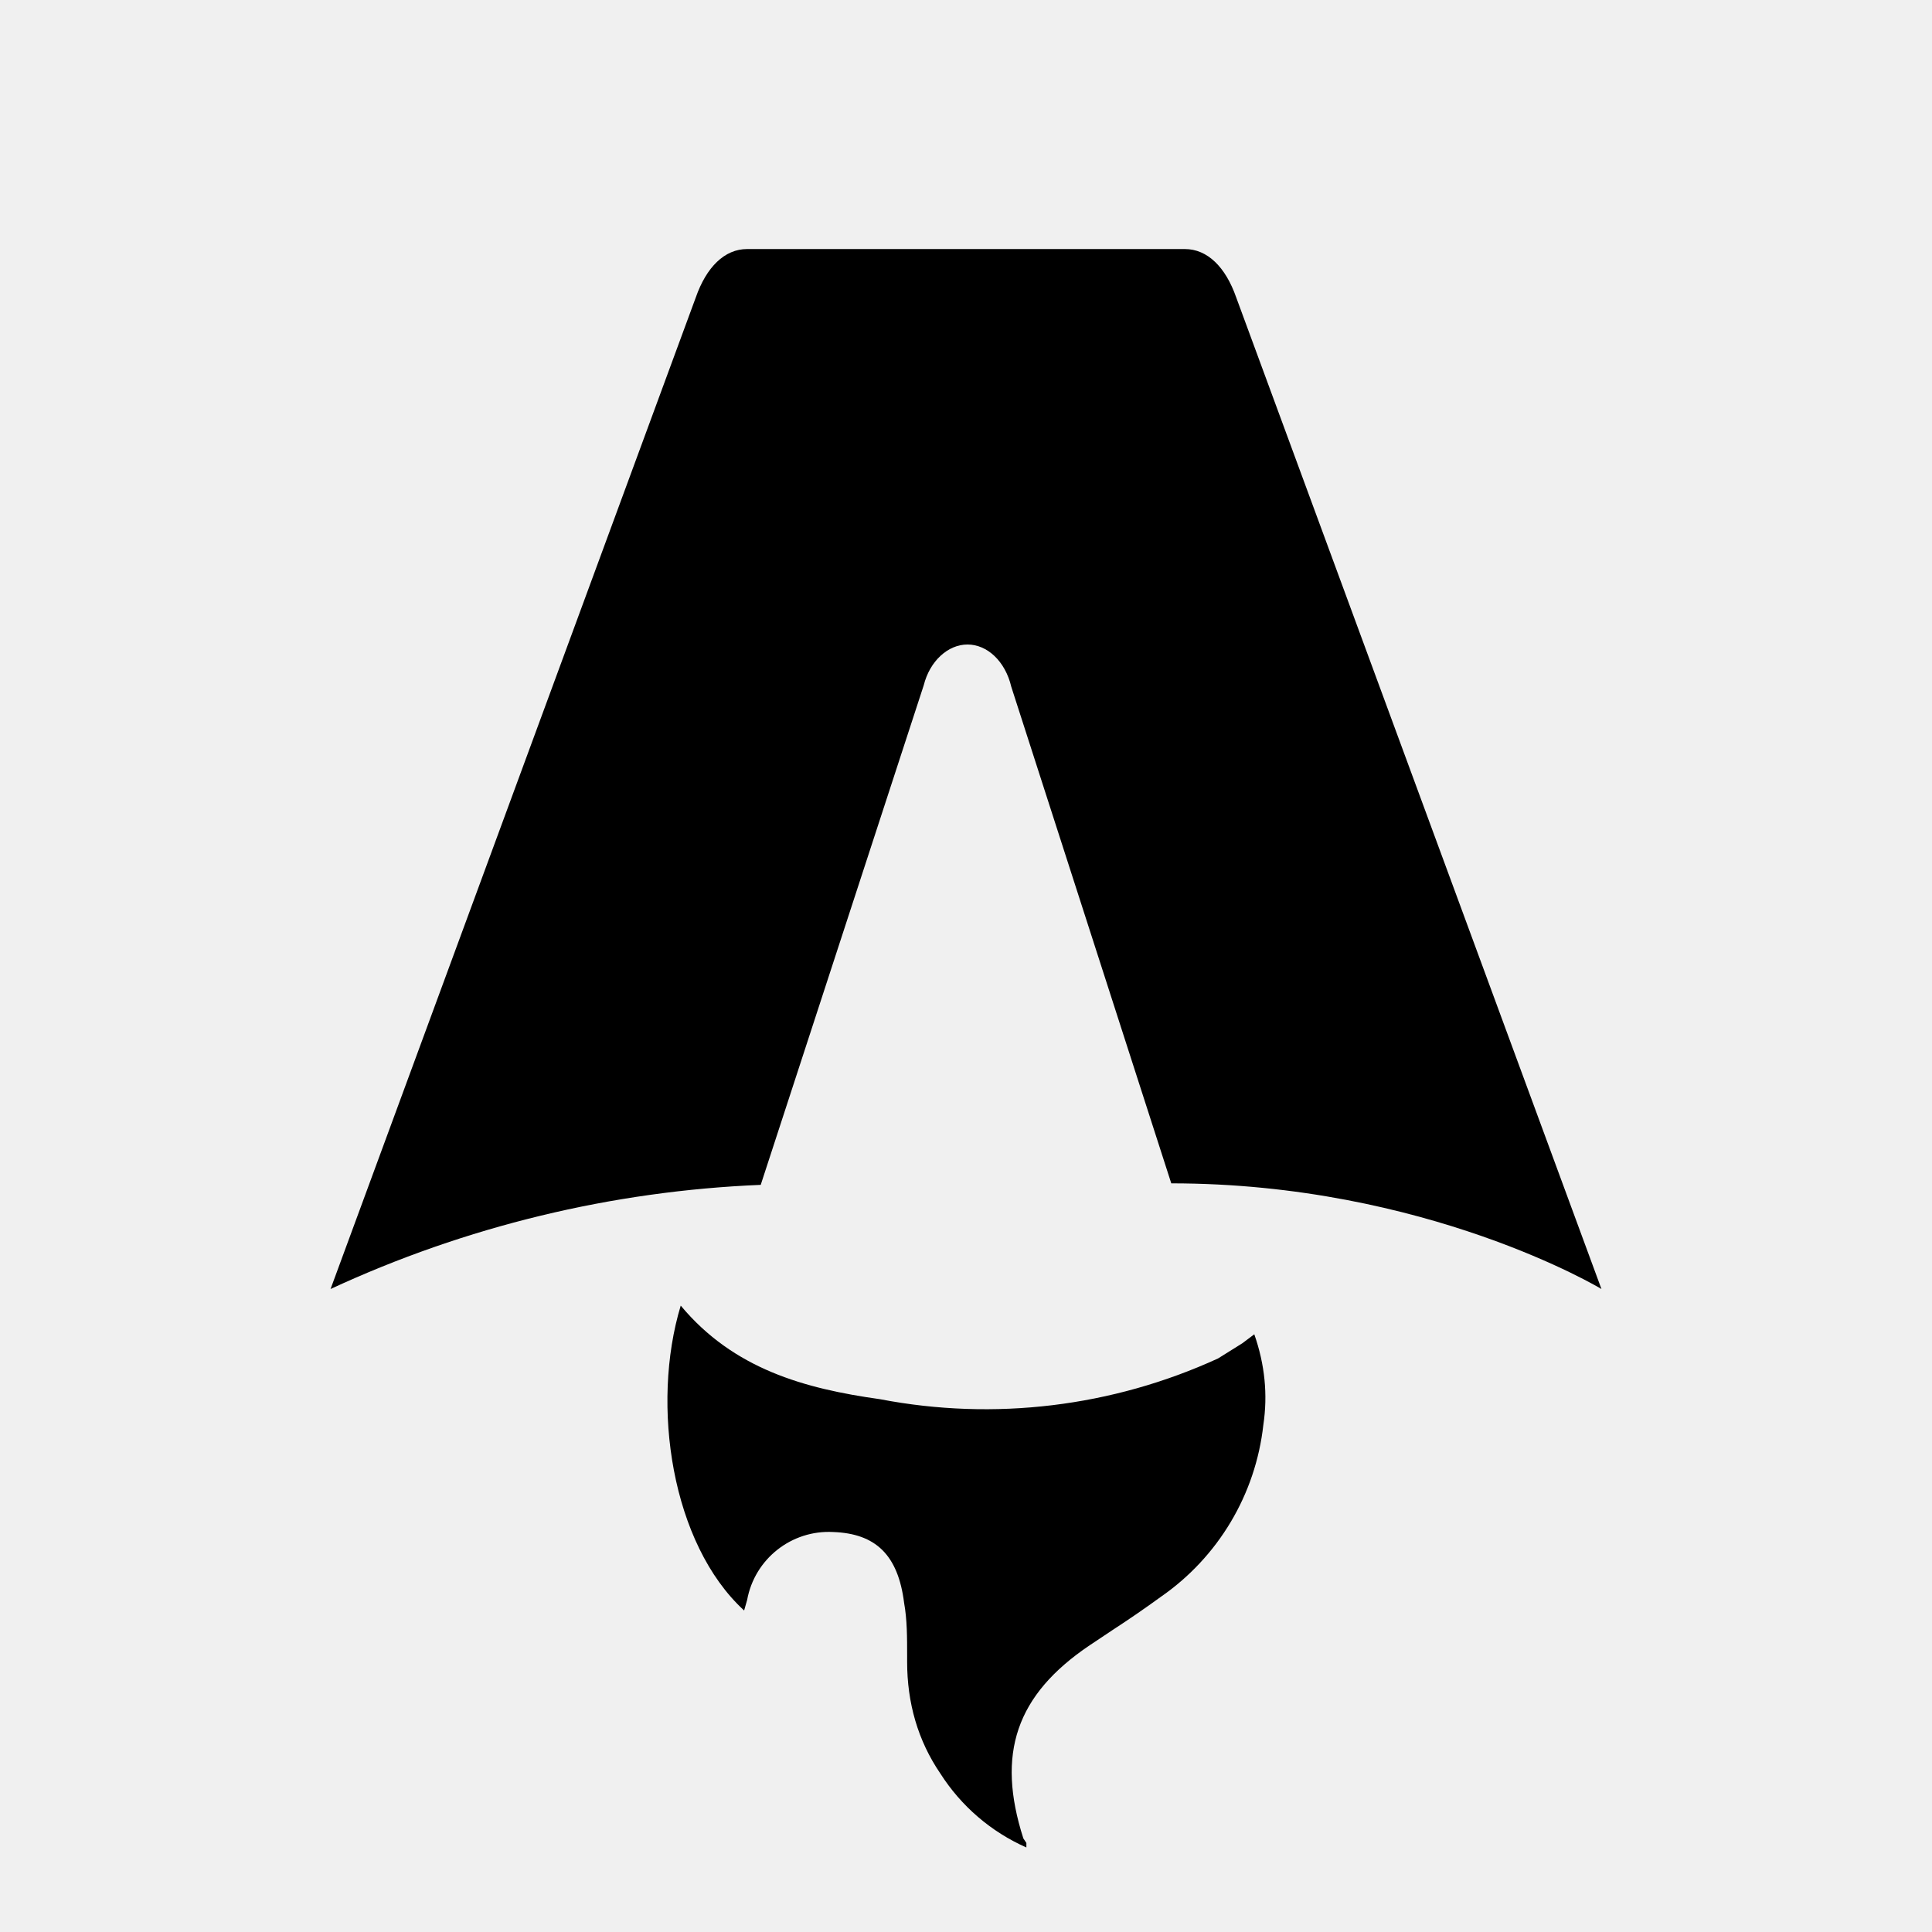
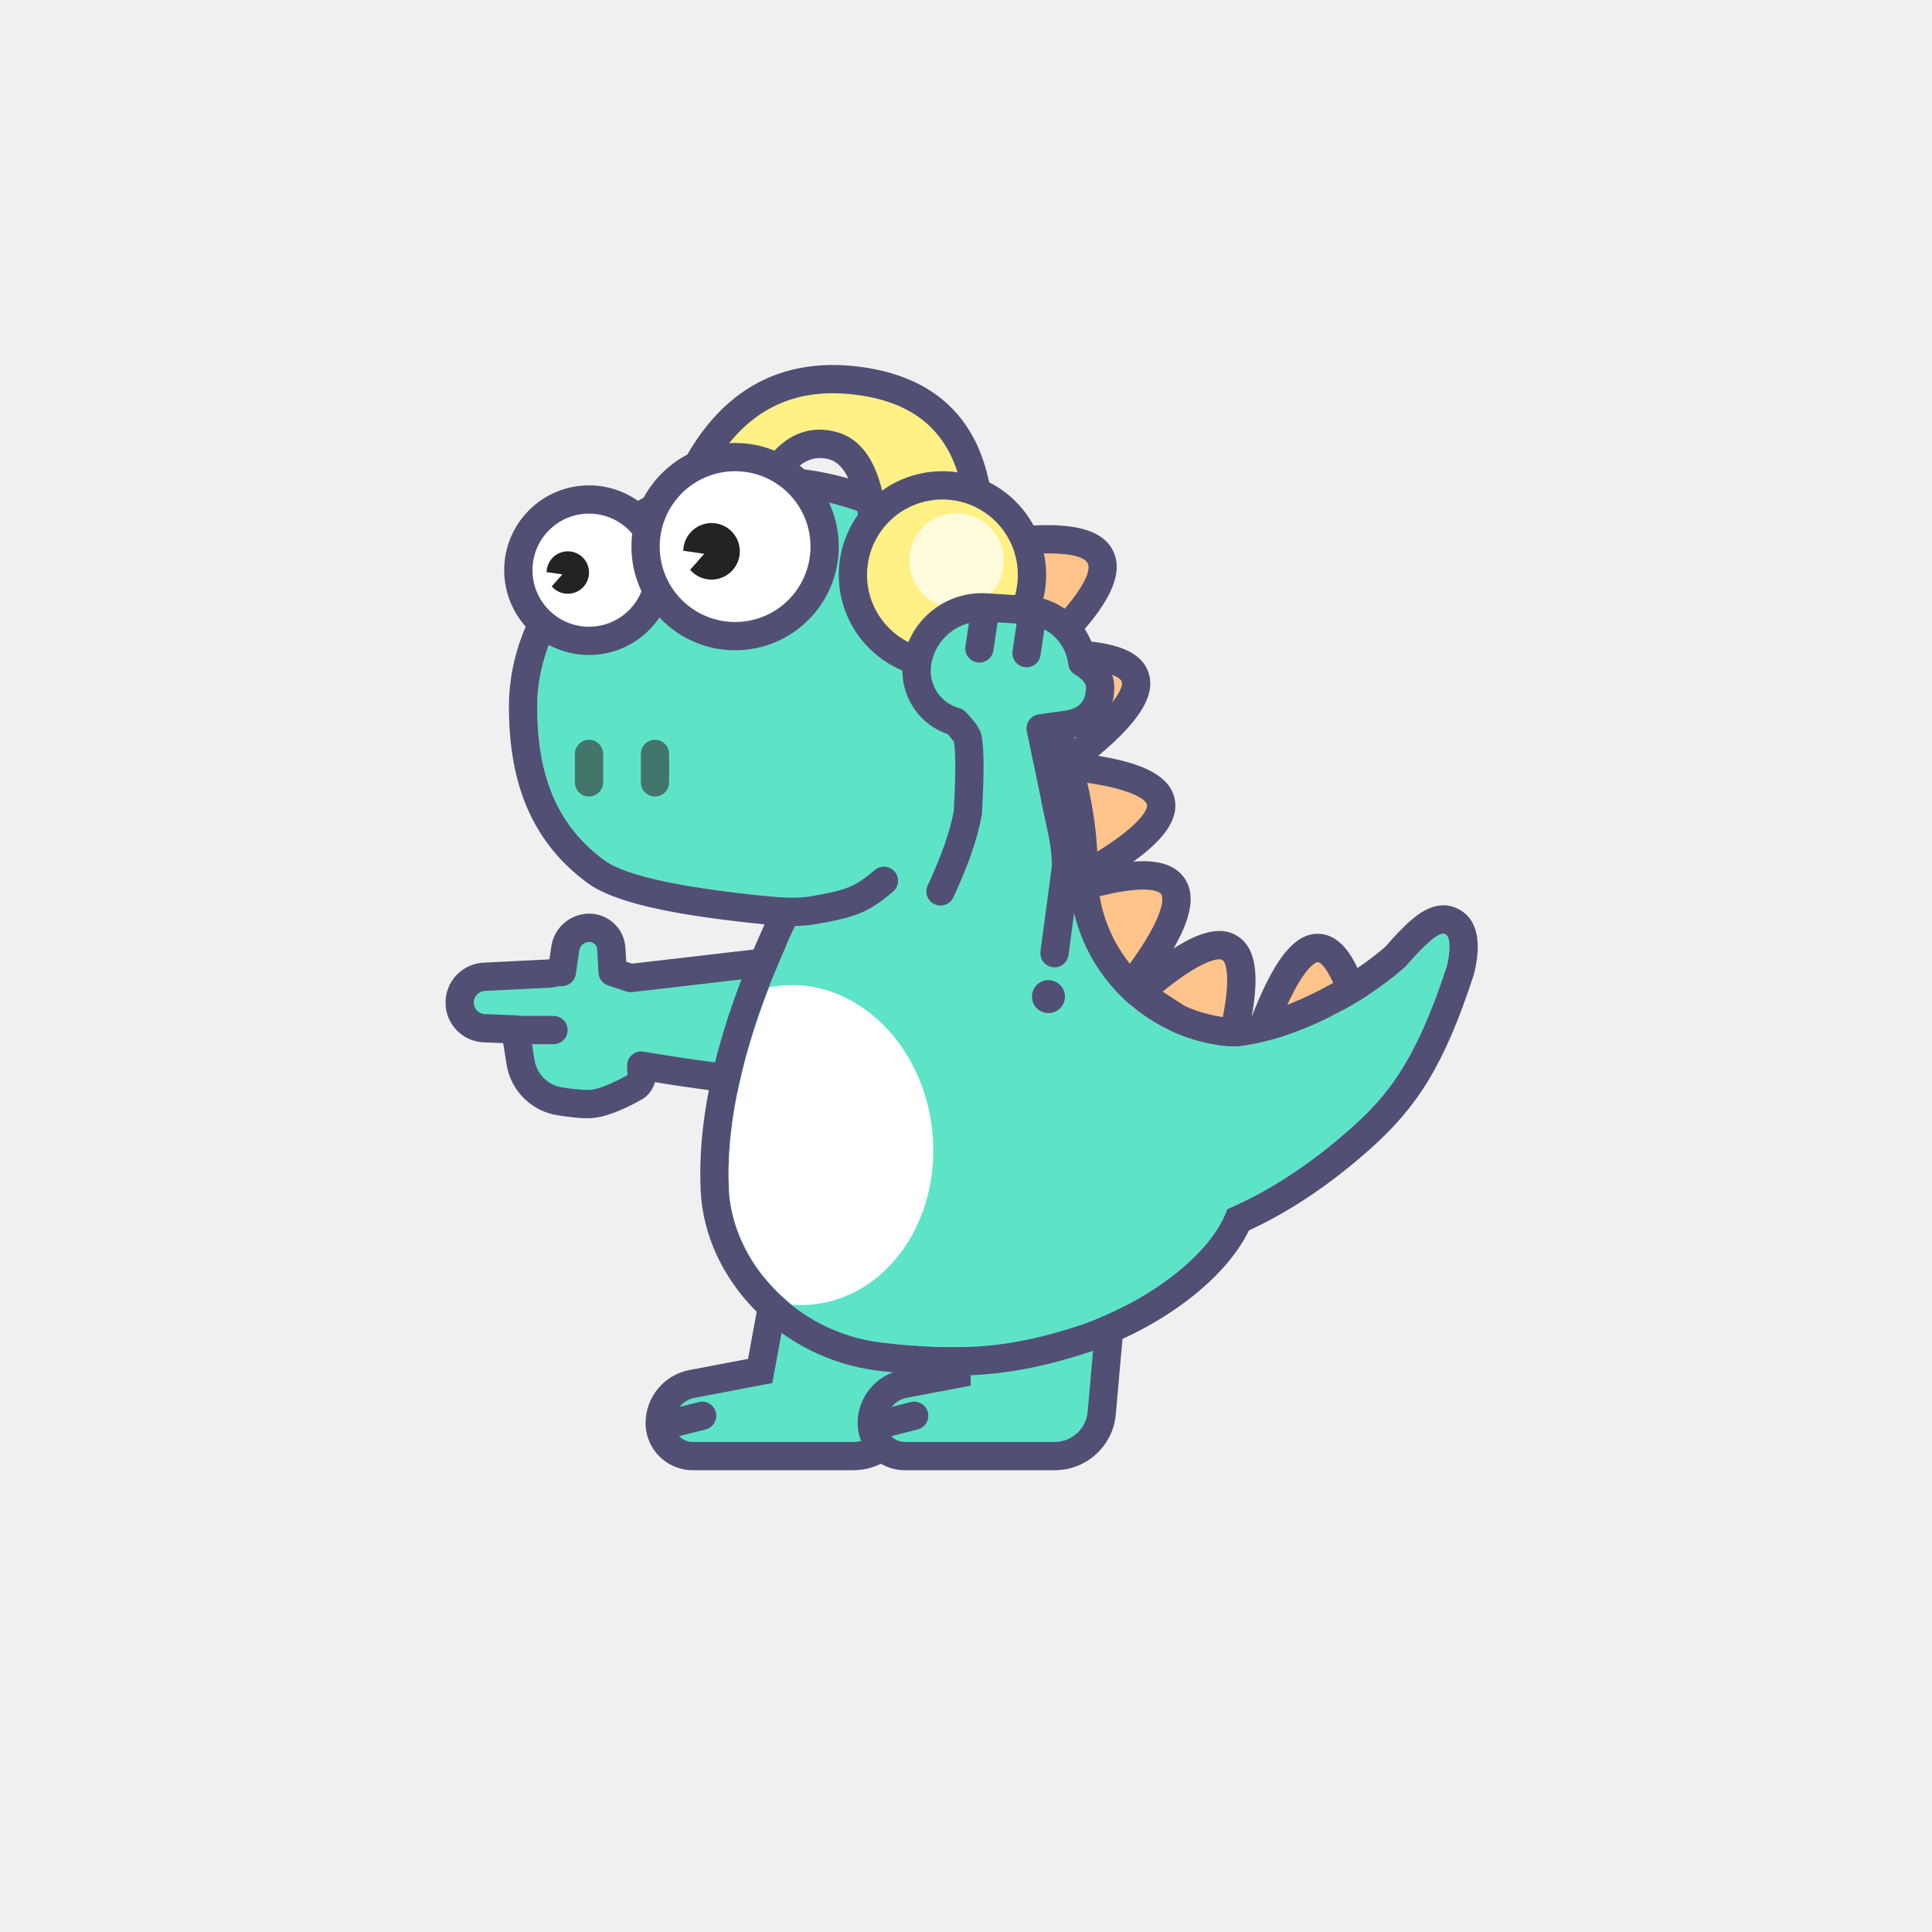
- <svg xmlns="http://www.w3.org/2000/svg" fill="none" viewBox="0 0 128 128">
-   <path d="M50.4 78.5a75.1 75.1 0 0 0-28.5 6.9l24.2-65.7c.7-2 1.9-3.2 3.4-3.2h29c1.5 0 2.7 1.2 3.4 3.2l24.2 65.7s-11.6-7-28.5-7L67 45.5c-.4-1.7-1.6-2.8-2.9-2.8-1.3 0-2.5 1.1-2.9 2.7L50.4 78.5Zm-1.1 28.2Zm-4.2-20.2c-2 6.6-.6 15.8 4.2 20.2a17.5 17.5 0 0 1 .2-.7 5.5 5.5 0 0 1 5.7-4.5c2.8.1 4.3 1.5 4.7 4.7.2 1.1.2 2.3.2 3.5v.4c0 2.7.7 5.2 2.2 7.4a13 13 0 0 0 5.7 4.9v-.3l-.2-.3c-1.8-5.6-.5-9.5 4.4-12.8l1.5-1a73 73 0 0 0 3.2-2.2 16 16 0 0 0 6.8-11.4c.3-2 .1-4-.6-6l-.8.6-1.6 1a37 37 0 0 1-22.4 2.7c-5-.7-9.7-2-13.2-6.2Z" />
-   <style>
-         path { fill: #000; }
-         @media (prefers-color-scheme: dark) {
-             path { fill: #FFF; }
-         }
-     </style>
+ <svg xmlns="http://www.w3.org/2000/svg" width="800px" height="800px" viewBox="0 0 1024 1024" class="icon" version="1.1" fill="#000000">
+   <g id="SVGRepo_bgCarrier" stroke-width="0" />
+   <g id="SVGRepo_tracerCarrier" stroke-linecap="round" stroke-linejoin="round" />
+   <g id="SVGRepo_iconCarrier">
+     <path d="M419.847 691.537c-21.247-16.839-32.496-40.218-33.495-61.035-1.479-30.822 5.642-66.562 21.362-107.223a62.184 62.184 0 0 1 5.5-0.824c39.784-4.183 76.008 30.238 80.911 76.88 4.9 46.642-23.375 87.842-63.156 92.023a62.579 62.579 0 0 1-11.122 0.18z" fill="#FFFFFF" />
+     <path d="M427.09 771.746h25.328a24.976 24.976 0 0 0 23.297-15.972l35.615-92.148c0.505-1.301 0.897-2.647 1.176-4.016 2.755-13.514-5.969-26.704-19.486-29.459l-44.819-9.139-0.472-0.09c-13.567-2.493-26.587 6.484-29.079 20.048l-15.745 85.666-36.075 6.871A21.129 21.129 0 0 0 349.659 754.263a17.483 17.483 0 0 0 17.483 17.483h59.949z" fill="#5DE4C7" />
+     <path d="M396.463 720.239l14.818-80.619c3.242-17.638 20.165-29.306 37.803-26.065l0.614 0.117 44.821 9.136c17.57 3.582 28.912 20.727 25.333 38.298a33.01 33.01 0 0 1-1.529 5.222l-35.62 92.15A32.476 32.476 0 0 1 452.418 779.239H367.141c-13.794 0-24.976-11.184-24.976-24.976 0-13.742 9.765-25.545 23.265-28.115l31.032-5.909zM452.418 764.254a17.478 17.478 0 0 0 16.307-11.182l35.618-92.148a17.483 17.483 0 0 0-12.815-23.435l-44.821-9.131c-9.828-1.811-18.939 4.473-20.687 13.969l-16.671 90.711-41.112 7.83A13.637 13.637 0 0 0 357.151 754.263a9.99 9.99 0 0 0 9.99 9.99h85.277z" fill="#524F75" />
+     <path d="M358.65 761.526l15.33-3.874a7.493 7.493 0 0 0-3.674-14.531l-15.33 3.876a7.493 7.493 0 1 0 3.674 14.528z" fill="#524F75" />
+     <path d="M536.976 771.746h22.088a24.976 24.976 0 0 0 24.878-22.78l5.255-59.547a25.006 25.006 0 0 0-1.464-10.877c-4.795-12.932-19.166-19.528-32.099-14.736l-32.338 11.988a24.973 24.973 0 0 0-16.292 23.417v29.004l-27.783 5.292A21.129 21.129 0 0 0 462.049 754.263a17.483 17.483 0 0 0 17.483 17.483h57.444z" fill="#5DE4C7" />
+     <path d="M499.512 722.017v-22.805c0-13.579 8.449-25.725 21.179-30.443l32.336-11.988c16.814-6.234 35.498 2.343 41.729 19.159 1.676 4.516 2.325 9.343 1.903 14.139l-5.255 59.547A32.468 32.468 0 0 1 559.064 779.239H479.532c-13.794 0-24.976-11.184-24.976-24.976 0-13.742 9.765-25.545 23.265-28.115l21.691-4.131zM559.064 764.254a17.483 17.483 0 0 0 17.415-15.947l5.252-59.547a17.483 17.483 0 0 0-23.492-17.93l-32.333 11.988a17.483 17.483 0 0 0-11.409 16.394v35.206l-33.872 6.451A13.637 13.637 0 0 0 469.541 754.263a9.99 9.99 0 0 0 9.99 9.99h79.532z" fill="#524F75" />
+     <path d="M471.04 761.526l15.33-3.874a7.493 7.493 0 0 0-3.674-14.531l-15.33 3.876a7.493 7.493 0 1 0 3.674 14.528z" fill="#524F75" />
+     <path d="M273.123 545.627l2.777 17.376a24.978 24.978 0 0 0 20.755 20.725c7.325 1.161 12.8 1.631 16.429 1.411 5.435-0.33 13.14-3.242 23.112-8.736a7.485 7.485 0 0 0 3.869-6.888l-0.207-4.743c19.106 3.254 36.152 5.692 51.138 7.318 17.378 1.888 45.238 9.471 83.583 22.75a7.493 7.493 0 0 0 9.945-7.078v-78.421a7.493 7.493 0 0 0-8.357-7.443l-141.941 16.489-9.511-3.184-0.719-12.418a11.719 11.719 0 0 0-11.699-11.039 12.802 12.802 0 0 0-12.668 10.939l-1.843 12.515c-2.153 0-4.241 0.27-6.236 0.779l-34.891 1.736a13.719 13.719 0 0 0-13.037 13.699 13.577 13.577 0 0 0 13.042 13.567l16.459 0.647z" fill="#5DE4C7" />
+     <path d="M256.372 552.468a21.069 21.069 0 0 1-20.24-21.054 21.212 21.212 0 0 1 20.158-21.184l34.192-1.701c0.247-0.055 0.492-0.11 0.739-0.16l0.997-6.778a20.298 20.298 0 0 1 20.08-17.341 19.211 19.211 0 0 1 19.179 18.097l0.427 7.355 3.119 1.044 140.283-16.294a14.985 14.985 0 0 1 16.714 14.885v78.421a14.985 14.985 0 0 1-19.891 14.159c-37.848-13.11-65.266-20.572-81.94-22.383-12.882-1.396-27.246-3.384-43.093-5.967a14.978 14.978 0 0 1-7.283 9.396c-10.864 5.984-19.473 9.238-26.277 9.653-4.288 0.26-10.238-0.255-18.055-1.494a32.468 32.468 0 0 1-26.981-26.941l-1.808-11.311-10.32-0.402z m76.003 12.628a7.493 7.493 0 0 1 8.741-7.712c18.964 3.232 35.862 5.649 50.688 7.255 18.082 1.963 46.387 9.668 85.229 23.122v-78.421l-141.941 16.486a7.433 7.433 0 0 1-3.242-0.34l-9.511-3.179a7.495 7.495 0 0 1-5.103-6.673l-0.722-12.418a4.226 4.226 0 0 0-4.218-3.981c-2.635 0-4.87 1.931-5.255 4.538l-1.841 12.52a7.49 7.49 0 0 1-7.413 6.399c-1.499 0-2.967 0.185-4.386 0.547-0.485 0.125-0.979 0.2-1.479 0.225l-34.893 1.733a6.224 6.224 0 0 0-5.917 6.216 6.082 6.082 0 0 0 5.844 6.079l16.459 0.649a7.49 7.49 0 0 1 7.106 6.301l2.777 17.376a17.488 17.488 0 0 0 14.528 14.508c6.831 1.084 11.836 1.511 14.803 1.331 4.071-0.245 10.869-2.815 19.948-7.817l-0.205-4.745z" fill="#524F75" />
+     <path d="M273.296 553.45h19.985a7.493 7.493 0 1 0 0-14.985h-19.985a7.493 7.493 0 0 0 0 14.985z" fill="#524F75" />
+     <path d="M582.816 294.512c5.452 10.7-7.53 31.142-38.939 61.328l-32.491-63.773c42.171-9.069 65.981-8.254 71.43 2.445z" fill="#FFC48B" />
+     <path d="M576.542 298.641c-2.632-5.642-20.832-7.37-53.555-2.333l21.761 46.664c24.344-22.915 34.481-38.565 31.794-44.332z m13.579-6.331c7.2 15.44-7.692 37.179-42.843 68.678a7.493 7.493 0 0 1-11.791-2.413l-30.248-64.867a7.493 7.493 0 0 1 5.472-10.542c46.127-8.249 72.14-6.449 79.41 9.144z" fill="#524F75" />
+     <path d="M600.181 355.7c4.775 9.79-7.323 28.13-36.292 55.016l-28.462-58.366c38.393-7.558 59.979-6.441 64.754 3.349z" fill="#FFC48B" />
+     <path d="M562.653 396.92c11.381-8.689 19.811-16.267 25.248-22.653 5.577-6.554 7.33-10.979 6.644-12.975-0.662-1.916-4.601-4.141-12.84-5.59-8.155-1.431-19.399-1.836-33.65-1.176l14.598 42.394z m46.06-40.508c5.185 15.055-10.442 33.407-45.421 58.695a7.493 7.493 0 0 1-11.474-3.634l-21.142-61.398a7.493 7.493 0 0 1 6.541-9.913c42.751-3.092 66.258 1.034 71.495 16.249z" fill="#524F75" />
+     <path d="M614.118 421.291c3.547 10.302-10.697 27.029-42.726 50.183l-21.142-61.398c39.029-2.825 60.321 0.914 63.868 11.214z" fill="#FFC48B" />
+     <path d="M599.547 438.427c6.436-5.712 8.786-9.85 8.384-11.923-0.387-1.988-3.981-4.74-11.936-7.32-7.872-2.553-18.951-4.518-33.158-5.849l8.557 44.015c12.475-7.021 21.879-13.352 28.153-18.922z m23.092-14.783c3.04 15.63-14.99 31.632-53.146 51.804a7.495 7.495 0 0 1-10.859-5.195l-12.39-63.743a7.493 7.493 0 0 1 7.857-8.904c42.763 2.885 65.469 10.242 68.538 26.037z" fill="#524F75" />
+     <path d="M622.177 470.491c5.54 8.864-3.067 26.889-25.812 54.07l-33.015-52.831c33.68-9.691 53.288-10.103 58.828-1.239z" fill="#FFC48B" />
+     <path d="M613.204 487.012c3.07-7.048 3.404-11.344 2.25-13.055-1.104-1.638-5.008-2.8-12.438-2.385-7.166 0.402-16.606 2.285-28.242 5.664l23.325 34.579c7.161-9.828 12.198-18.122 15.105-24.803z m14.673-21.432c8.557 12.68-0.317 33.068-24.209 63.735a7.495 7.495 0 0 1-12.123-0.415l-34.838-51.65a7.493 7.493 0 0 1 3.894-11.314c36.664-11.951 58.63-13.18 67.277-0.357z" fill="#524F75" />
+     <path d="M651.309 502.15c8.207 4.93 8.679 23.22 1.416 54.866l-48.912-29.391c23.46-21.916 39.289-30.408 47.496-25.475z" fill="#FFC48B" />
+     <path d="M650.42 520.112c0.057-6.848-1.126-10.395-2.488-11.281-1.291-0.837-4.783-0.445-10.722 2.48-5.697 2.805-12.72 7.563-20.992 14.261l30.56 19.846c2.373-10.405 3.582-18.864 3.641-25.305z m5.672-23.847c12.093 7.852 11.908 28.41 2.662 63.093a7.493 7.493 0 0 1-11.321 4.353l-47.858-31.077a7.49 7.49 0 0 1-0.839-11.933c26.861-23.395 45.123-32.381 57.356-24.436z" fill="#524F75" />
+     <path d="M699.946 502.512c8.861 1.089 16.199 16.489 22.018 46.205l-52.821-6.486c11.674-27.568 21.939-40.808 30.802-39.719z" fill="#FFC48B" />
+     <path d="M705.121 517.857c-2.877-5.53-5.285-7.815-6.584-7.93-0.37-0.032-0.967 0.152-1.951 0.827-1.541 1.056-3.357 2.952-5.34 5.699-3.357 4.658-6.946 11.404-10.715 20.198l32.441 2.84c-2.535-9.241-5.167-16.469-7.852-21.634z m-5.277-22.86c13.722 1.201 22.638 18.345 30.268 51.178a7.495 7.495 0 0 1-7.955 9.161l-53.018-4.638a7.493 7.493 0 0 1-6.344-10.143c11.963-31.244 23.16-46.772 37.049-45.558z" fill="#524F75" />
+     <path d="M356.822 272.884c29.793-12.213 63.97-15.185 103.207 0s84.415 80.037 99.88 138.272c4.735 17.833 7.036 34.589 6.901 50.271-0.42 48.003 35.895 88.374 83.673 93.017 17.313 1.683 62.736-13.864 94.443-42.104 11.174-12.907 18.187-18.667 21.047-17.276 4.286 2.085 1.301 15.737 0.797 17.276-16.599 50.805-31.687 68.74-50.843 85.744s-41.112 32.418-65.444 42.771c-9.765 27.533-49.1 52.406-80.342 62.344s-57.771 14.019-103.387 8.354-78.588-43.163-80.404-81.048c-1.933-40.308 10.38-88.239 36.941-143.795a7.488 7.488 0 0 0-6.089-10.695c-52.993-4.765-85.342-11.481-97.043-20.15C293.798 436.329 284.722 408.813 284.722 374.437c0-49.299 42.306-89.343 72.1-101.553z" fill="#5DE4C7" />
+     <path d="M356.822 272.884C327.028 285.094 284.722 325.137 284.722 374.437c0 34.376 9.076 61.892 35.438 81.425 11.701 8.669 44.049 15.387 97.043 20.15a7.493 7.493 0 0 1 6.089 10.695c-26.562 55.556-38.875 103.489-36.941 143.795 1.818 37.886 34.791 75.384 80.404 81.048s72.145 1.583 103.387-8.354 70.576-34.811 80.342-62.344c24.331-10.352 46.285-25.767 65.444-42.771s34.247-34.938 50.843-85.744c0.502-1.538 3.487-15.19-0.797-17.276-2.86-1.391-9.873 4.368-21.047 17.276-31.707 28.242-77.132 43.787-94.443 42.104-47.778-4.643-84.093-45.014-83.673-93.017 0.137-15.682-2.165-32.438-6.901-50.271-15.465-58.233-60.643-123.085-99.88-138.27s-73.413-12.213-103.207 0z m392.239 213.874c2.71-2.225 5.26-3.921 7.925-5.1 4.878-2.158 10.145-2.695 15.545-0.067 6.084 2.96 8.994 8.075 10.148 13.936 0.589 2.987 0.674 6.087 0.44 9.438-0.307 4.316-1.259 9.451-2.103 12.028-15.455 47.314-29.711 69.732-55.141 92.3-20.395 18.097-41.674 32.616-63.918 42.866-13.567 27.903-50.171 53.52-87.272 65.319-36.759 11.694-65.504 14.443-109.775 8.944-51.113-6.349-91.278-48.343-93.526-95.202-1.951-40.665 9.436-87.707 33.864-141.287-49.686-4.958-80.147-11.761-94.008-22.031-29.022-21.502-41.502-52.044-41.502-93.464 0-26.544 10.395-52.059 28.207-74.103 15.073-18.654 34.871-33.807 53.193-41.317 36.16-14.823 74.163-15.645 114.301-0.11 43.602 16.876 92.035 84.697 108.956 148.403 5.068 19.081 7.548 37.164 7.4 54.25-0.352 40.236 30.091 74.075 70.139 77.971 15.66 1.521 56.765-15.35 82.332-37.763 5.797-6.656 10.662-11.619 14.796-15.01z" fill="#524F75" />
+     <path d="M312.195 392.117a7.493 7.493 0 0 1 7.493 7.493v14.985a7.493 7.493 0 1 1-14.985 0v-14.985a7.493 7.493 0 0 1 7.493-7.493zM347.161 392.117a7.493 7.493 0 0 1 7.493 7.493v14.985a7.493 7.493 0 1 1-14.985 0v-14.985a7.493 7.493 0 0 1 7.493-7.493z" fill="#44756A" />
+     <path d="M405.069 489.952c10.912 1.139 19.841 1.139 26.891-0.065 21.561-3.689 28.31-6.211 41.365-17.313a7.493 7.493 0 1 0-9.708-11.416c-10.62 9.031-15.035 10.68-34.187 13.956-5.51 0.942-13.145 0.942-22.808-0.067a7.493 7.493 0 1 0-1.553 14.905z" fill="#524F75" />
+     <path d="M419.847 691.537c-21.247-16.839-32.498-40.218-33.497-61.035-1.476-30.822 5.642-66.562 21.362-107.22a62.184 62.184 0 0 1 5.5-0.824c39.784-4.183 76.008 30.238 80.911 76.88 4.9 46.642-23.375 87.842-63.156 92.023-3.746 0.392-7.46 0.445-11.119 0.177z" fill="#FFFFFF" />
+     <path d="M404.69 261.145L364.025 257.973C383.775 213.926 415.264 195.392 458.485 202.37 501.708 209.346 521.92 239.294 519.121 292.215H463.515c-0.574-33.819-8.117-52.534-22.633-56.148-14.516-3.611-26.579 4.745-36.192 25.078z" fill="#FFF185" />
+     <path d="M442.69 228.797c17.645 4.391 26.444 23.52 28.073 55.925H511.875C512.45 239.936 494.517 215.774 457.291 209.765 420.822 203.881 394.02 217.395 375.626 251.362l24.641 1.923c10.759-19.953 25.145-28.789 42.424-24.489zM352.833 264.614l4.353-9.708C378.283 207.867 412.989 187.437 459.679 194.972 506.98 202.607 529.59 236.112 526.601 292.612L526.224 299.707H456.147l-0.125-7.365c-0.522-30.76-6.863-46.492-16.951-49.005-10.46-2.602-19.359 3.562-27.606 21.009l-2.208 4.67L352.833 264.614z" fill="#524F75" />
+     <path d="M499.512 304.702m-47.454 0a47.454 47.454 0 1 0 94.907 0 47.454 47.454 0 1 0-94.907 0Z" fill="#FFF185" />
+     <path d="M499.512 359.649c-30.345 0-54.946-24.601-54.946-54.946s24.601-54.946 54.946-54.946 54.946 24.601 54.946 54.946-24.601 54.946-54.946 54.946z m0-14.985c22.068 0 39.961-17.893 39.961-39.961s-17.893-39.961-39.961-39.961-39.961 17.893-39.961 39.961 17.893 39.961 39.961 39.961z" fill="#524F75" />
+     <path d="M507.005 297.21m-24.976 0a24.976 24.976 0 1 0 49.951 0 24.976 24.976 0 1 0-49.951 0Z" fill="#FFFBDC" />
+     <path d="M312.195 302.205m-37.463 0a37.463 37.463 0 1 0 74.927 0 37.463 37.463 0 1 0-74.927 0Z" fill="#FFFFFF" />
+     <path d="M312.195 347.161C287.367 347.161 267.239 327.033 267.239 302.205S287.367 257.249 312.195 257.249s44.956 20.128 44.956 44.956-20.128 44.956-44.956 44.956z m0-14.985c16.551 0 29.971-13.419 29.971-29.971S328.746 272.234 312.195 272.234 282.224 285.654 282.224 302.205s13.419 29.971 29.971 29.971z" fill="#524F75" />
+     <path d="M292.447 310.799A11.239 11.239 0 1 0 289.717 303.226l8.332 1.211-5.602 6.361z" fill="#232323" />
+     <path d="M498.458 472.544c7.663-16.416 12.495-30.343 14.498-41.782 1.154-19.381 1.154-32.446 0-39.194-0.307-1.791-2.498-4.81-6.571-9.059-13.622-3.711-22.528-17.178-20.235-31.432C488.987 333.432 504.762 320.827 522.6 321.951l21.511 1.356c15.465 0.977 27.733 12.88 29.559 27.85 4.77 2.77 9.588 7.443 9.448 13.389-0.305 13.002-8.569 18.27-18.115 19.616l-13.444 1.893 7.358 35.273c1.941 11.853 6.087 23.487 6.087 38.123l-6.087 45.655" fill="#5DE4C7" />
+     <path d="M552.273 426.651c0.28 1.414 0.589 2.882 0.977 4.628 0.147 0.674 0.3 1.359 0.507 2.28l0.507 2.265c2.283 10.23 3.204 16.132 3.247 23.14l-6.017 45.153a7.493 7.493 0 1 0 14.853 1.978l6.084-45.655c0.045-0.327 0.067-0.659 0.067-0.989 0-8.592-1.049-15.43-3.609-26.891l-0.51-2.278-0.495-2.225a184.817 184.817 0 0 1-0.909-4.318 124.426 124.426 0 0 1-0.662-3.621l-5.779-27.758 5.517-0.777c14.513-2.043 24.196-11.179 24.561-26.859 0.172-7.388-3.881-13.547-10.108-18.055A39.302 39.302 0 0 0 544.586 315.832l-21.511-1.356C501.383 313.104 482.202 328.432 478.752 349.888c-2.762 17.196 7.358 33.68 23.527 39.197 1.176 1.286 2.093 2.385 2.74 3.277 0.285 0.392 0.495 0.714 0.629 0.949 0.942 6.134 0.922 18.474-0.145 36.574-1.921 10.635-6.521 23.829-13.834 39.491a7.493 7.493 0 0 0 13.577 6.341c7.92-16.963 12.96-31.487 15.09-43.657 0.05-0.28 0.082-0.562 0.1-0.847 1.189-19.941 1.189-33.41-0.095-40.903-0.654-3.826-3.404-7.62-8.547-12.982a7.5 7.5 0 0 0-3.437-2.043c-10.038-2.735-16.474-12.653-14.808-23.015a27.208 27.208 0 0 1 28.577-22.838l21.511 1.356a24.311 24.311 0 0 1 22.595 21.279 7.485 7.485 0 0 0 3.674 5.572c3.696 2.145 5.767 4.768 5.722 6.733-0.18 7.74-3.941 11.284-11.671 12.373l-13.442 1.893a7.493 7.493 0 0 0-6.291 8.949l7.325 35.118c0.21 1.261 0.45 2.562 0.722 3.944z" fill="#524F75" />
+     <path d="M555.707 528.234m-8.741 0a8.741 8.741 0 1 0 17.483 0 8.741 8.741 0 1 0-17.483 0Z" fill="#524F75" />
+     <path d="M514.058 326.683l-2.34 15.765a7.493 7.493 0 1 0 14.821 2.2l2.343-15.765a7.493 7.493 0 0 0-14.823-2.2zM539.034 329.181l-2.34 15.765a7.493 7.493 0 1 0 14.821 2.2l2.343-15.765a7.493 7.493 0 0 0-14.823-2.2z" fill="#524F75" />
+     <path d="M389.62 289.717m-47.454 0a47.454 47.454 0 1 0 94.907 0 47.454 47.454 0 1 0-94.907 0Z" fill="#FFFFFF" />
+     <path d="M389.62 344.663C359.274 344.663 334.673 320.062 334.673 289.717S359.274 234.771 389.62 234.771s54.946 24.601 54.946 54.946-24.601 54.946-54.946 54.946z m0-14.985c22.068 0 39.961-17.893 39.961-39.961S411.688 249.756 389.62 249.756 349.659 267.649 349.659 289.717s17.893 39.961 39.961 39.961z" fill="#524F75" />
+     <path d="M365.788 302.008A14.985 14.985 0 1 0 362.146 291.91l11.109 1.616-7.468 8.482z" fill="#232323" />
+   </g>
</svg>
